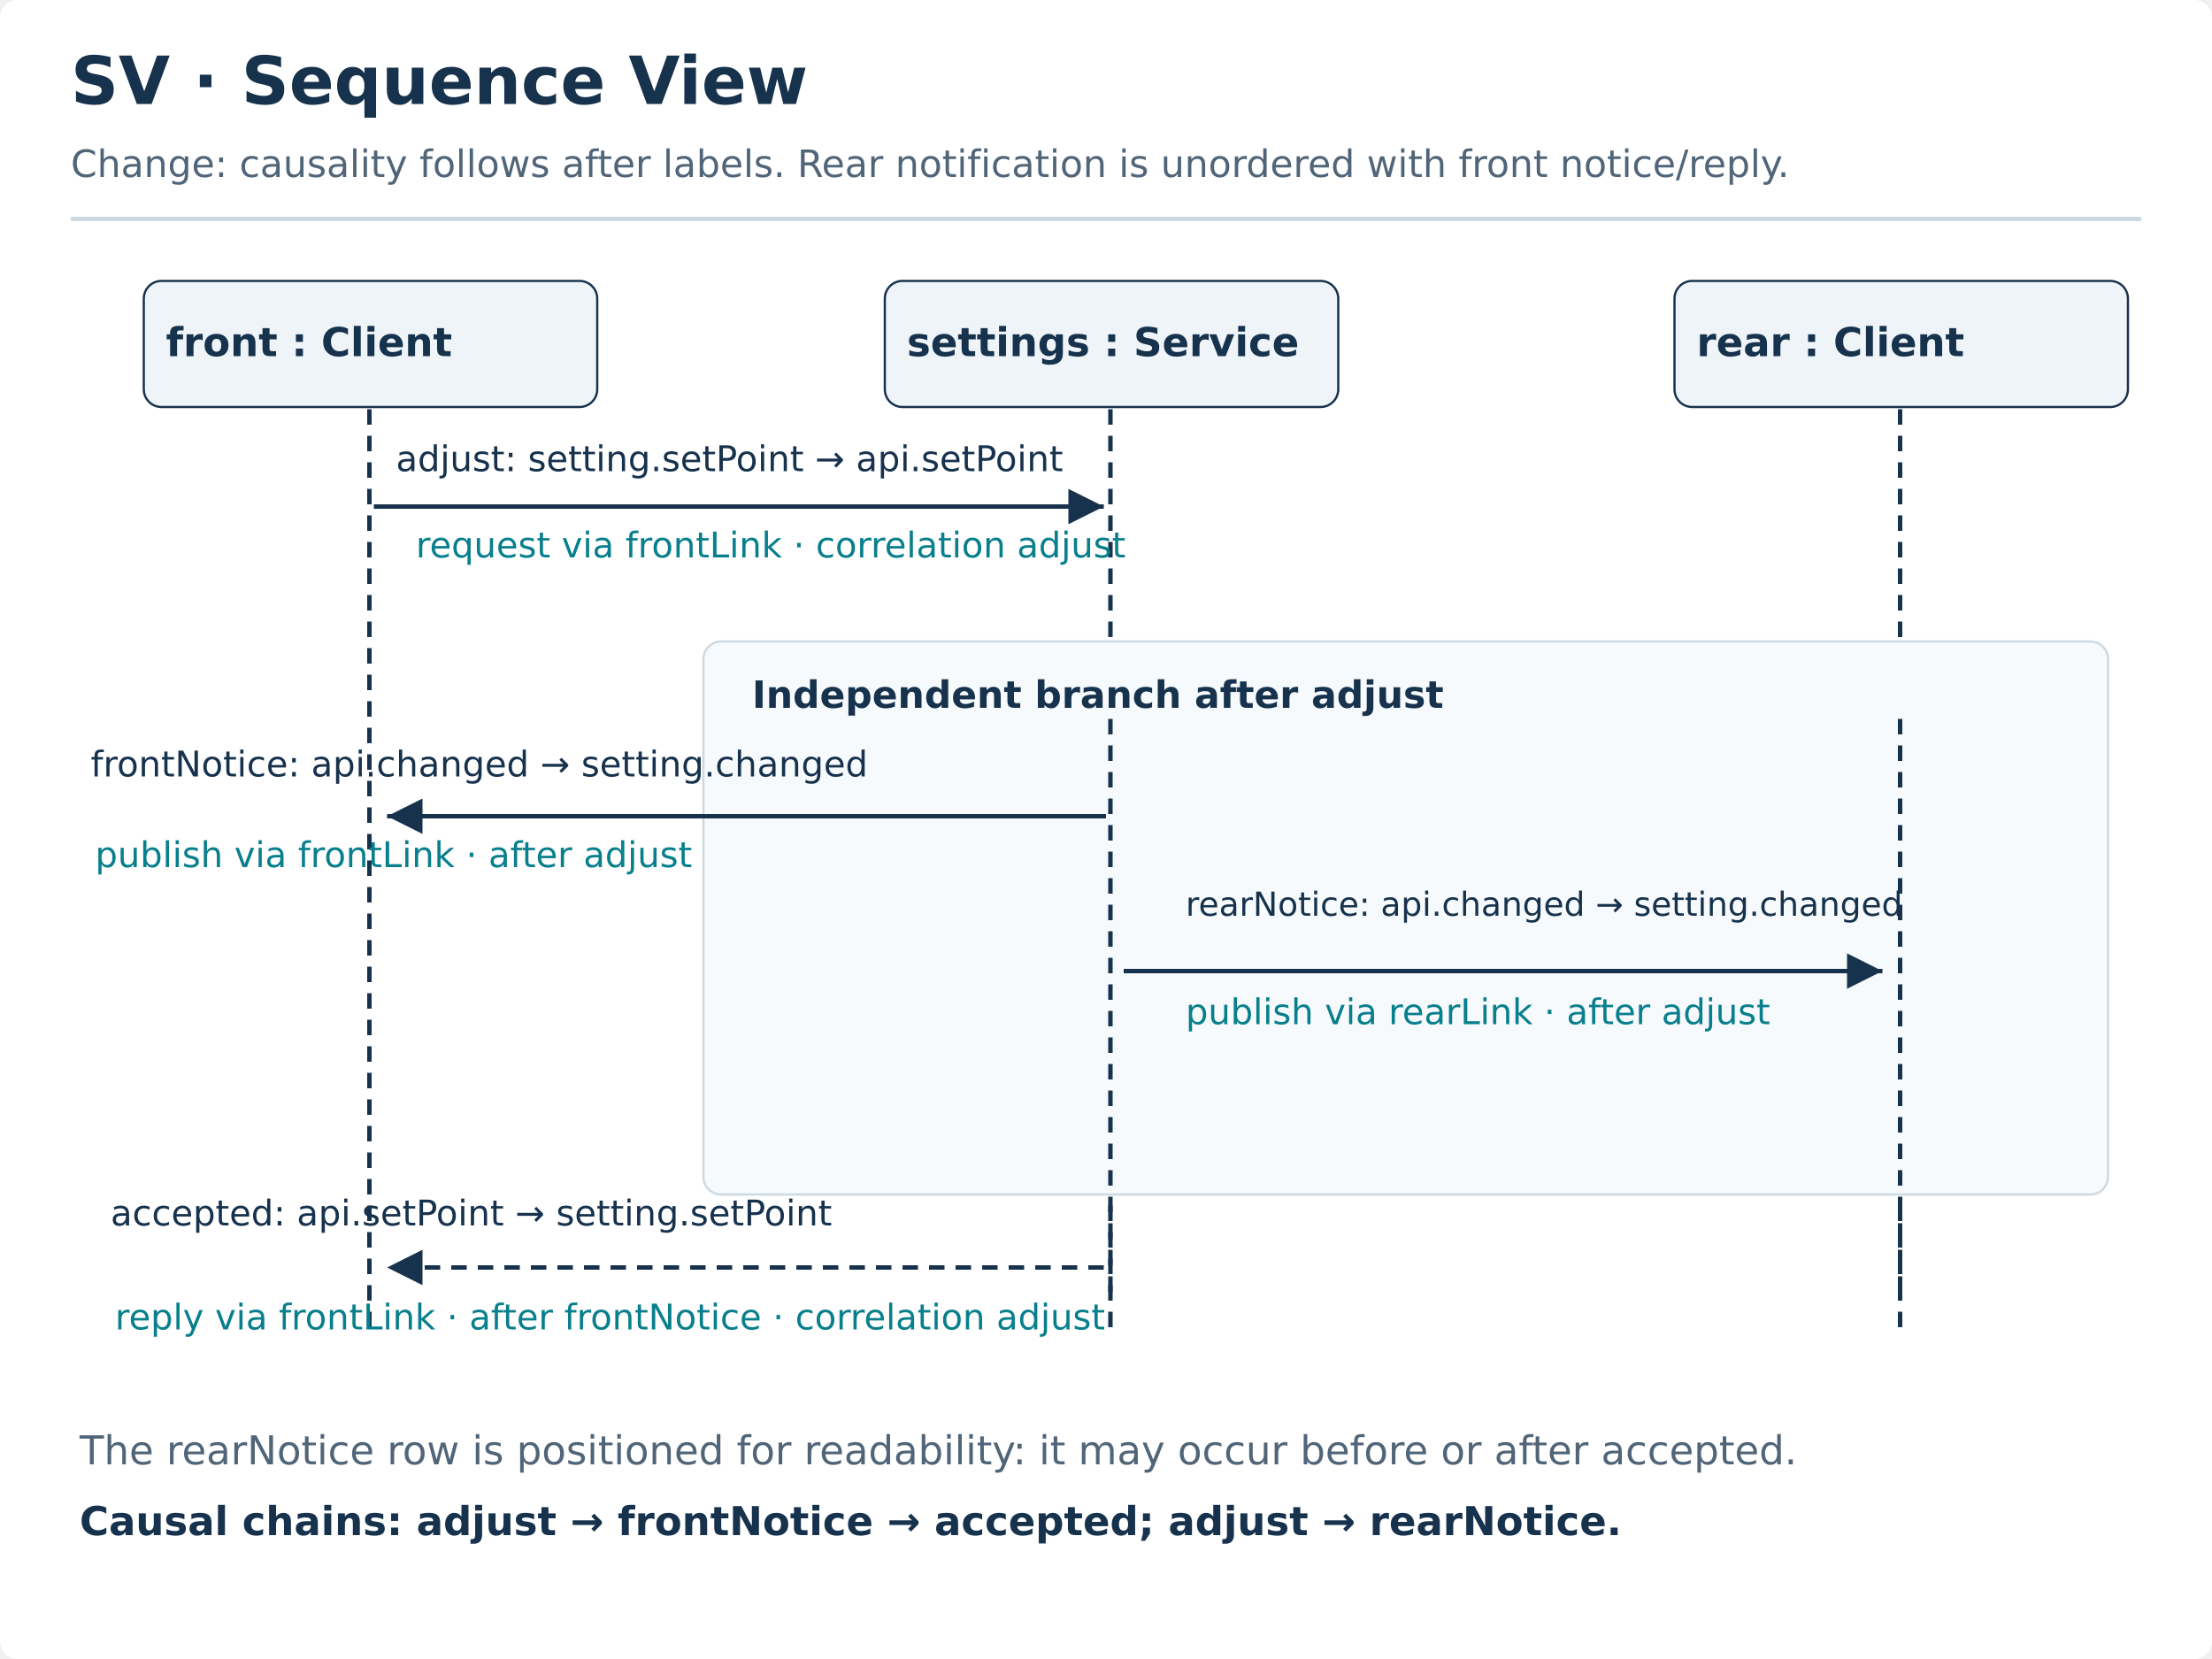
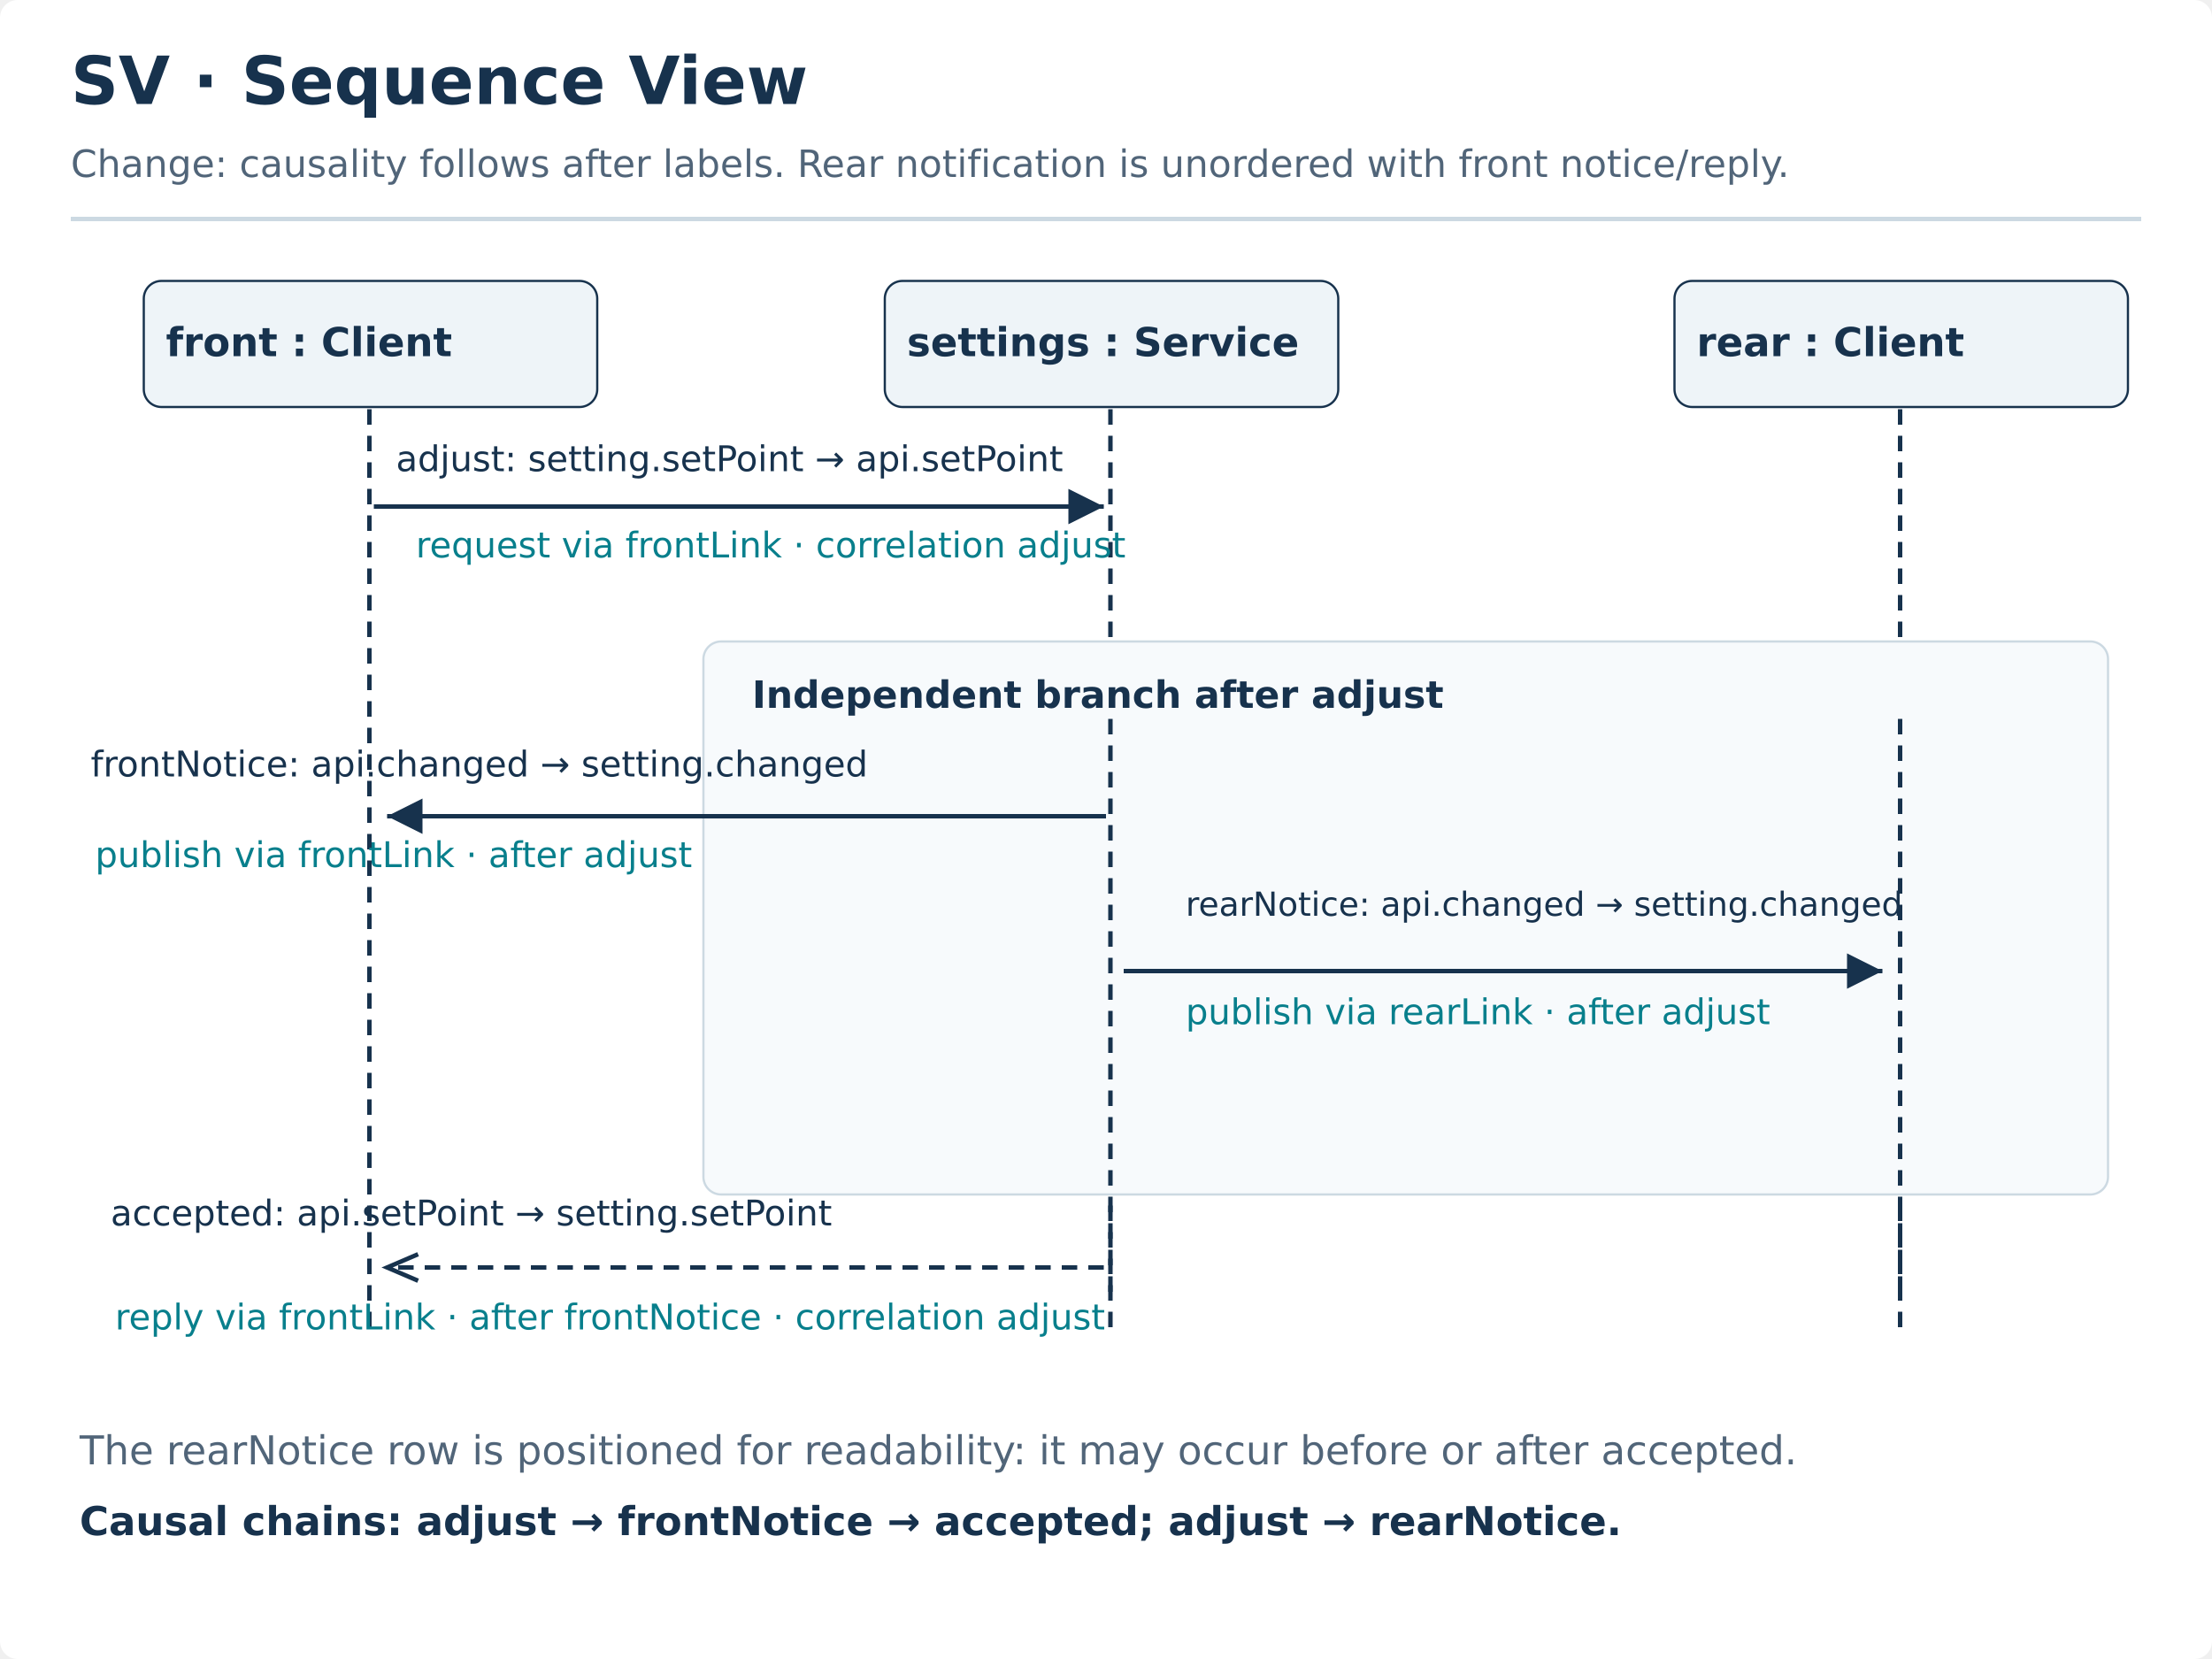
<svg xmlns="http://www.w3.org/2000/svg" width="1000" height="750" viewBox="0 0 1000 750" role="img" aria-labelledby="title desc">
  <defs>
    <marker id="arrow" markerWidth="9" markerHeight="9" refX="8" refY="4" orient="auto">
      <path d="M0 0 L8 4 L0 8 Z" fill="#17324d" />
    </marker>
  </defs>
  <g font-family="DejaVu Sans, sans-serif">
    <rect x="0" y="0" width="1000" height="750" rx="8" fill="#ffffff" stroke="none" />
    <text x="32" y="47" font-size="30" font-weight="700" fill="#17324d">SV · Sequence View</text>
    <text x="32" y="80" font-size="17" font-weight="400" fill="#516579">Change: causality follows after labels. Rear notification is unordered with front notice/reply.</text>
    <polyline points="32,99 968,99" fill="none" stroke="#ccd9e2" stroke-width="2" />
    <rect x="65" y="127" width="205" height="57" rx="8" fill="#eef4f8" stroke="#17324d" />
    <text x="75" y="161" font-size="18" font-weight="700" fill="#17324d">front : Client</text>
    <polyline points="167,185 167,603" fill="none" stroke="#17324d" stroke-width="2" stroke-dasharray="7 5" />
    <rect x="400" y="127" width="205" height="57" rx="8" fill="#eef4f8" stroke="#17324d" />
    <text x="410" y="161" font-size="18" font-weight="700" fill="#17324d">settings : Service</text>
    <polyline points="502,185 502,603" fill="none" stroke="#17324d" stroke-width="2" stroke-dasharray="7 5" />
    <rect x="757" y="127" width="205" height="57" rx="8" fill="#eef4f8" stroke="#17324d" />
    <text x="767" y="161" font-size="18" font-weight="700" fill="#17324d">rear : Client</text>
    <polyline points="859,185 859,603" fill="none" stroke="#17324d" stroke-width="2" stroke-dasharray="7 5" />
    <polyline points="169,229 499,229" fill="none" stroke="#17324d" stroke-width="2" marker-end="url(#arrow)" />
    <text x="179" y="213" font-size="16" font-weight="400" fill="#17324d">adjust: setting.setPoint → api.setPoint</text>
    <text x="188" y="252" font-size="16" font-weight="400" fill="#087f8c">request via frontLink · correlation adjust</text>
    <rect x="318" y="290" width="635" height="250" rx="8" fill="#f7fafc" stroke="#ccd9e2" />
    <text x="340" y="320" font-size="17" font-weight="700" fill="#17324d">Independent branch after adjust</text>
    <polyline points="502,325 502,585" fill="none" stroke="#17324d" stroke-width="2" stroke-dasharray="7 5" />
    <polyline points="859,325 859,585" fill="none" stroke="#17324d" stroke-width="2" stroke-dasharray="7 5" />
    <polyline points="500,369 175,369" fill="none" stroke="#17324d" stroke-width="2" marker-end="url(#arrow)" />
    <text x="41" y="351" font-size="16" font-weight="400" fill="#17324d">frontNotice: api.changed → setting.changed</text>
    <text x="43" y="392" font-size="16" font-weight="400" fill="#087f8c">publish via frontLink · after adjust</text>
    <polyline points="508,439 851,439" fill="none" stroke="#17324d" stroke-width="2" marker-end="url(#arrow)" />
    <text x="536" y="414" font-size="15" font-weight="400" fill="#17324d">rearNotice: api.changed → setting.changed</text>
    <text x="536" y="463" font-size="16" font-weight="400" fill="#087f8c">publish via rearLink · after adjust</text>
-     <polyline points="499,573 175,573" fill="none" stroke="#17324d" stroke-width="2" stroke-dasharray="7 5" marker-end="url(#arrow)" />
+     <polyline points="499,573 175,573" fill="none" stroke="#17324d" stroke-width="2" stroke-dasharray="7 5" />
+     <polyline points="189.0,567.0 175,573 189.0,579.0" fill="none" stroke="#17324d" stroke-width="2" />
    <text x="50" y="554" font-size="16" font-weight="400" fill="#17324d">accepted: api.setPoint → setting.setPoint</text>
    <text x="52" y="601" font-size="16" font-weight="400" fill="#087f8c">reply via frontLink · after frontNotice · correlation adjust</text>
    <text x="36" y="662" font-size="18" font-weight="400" fill="#516579">The rearNotice row is positioned for readability: it may occur before or after accepted.</text>
    <text x="36" y="694" font-size="18" font-weight="700" fill="#17324d">Causal chains: adjust → frontNotice → accepted; adjust → rearNotice.</text>
  </g>
</svg>
